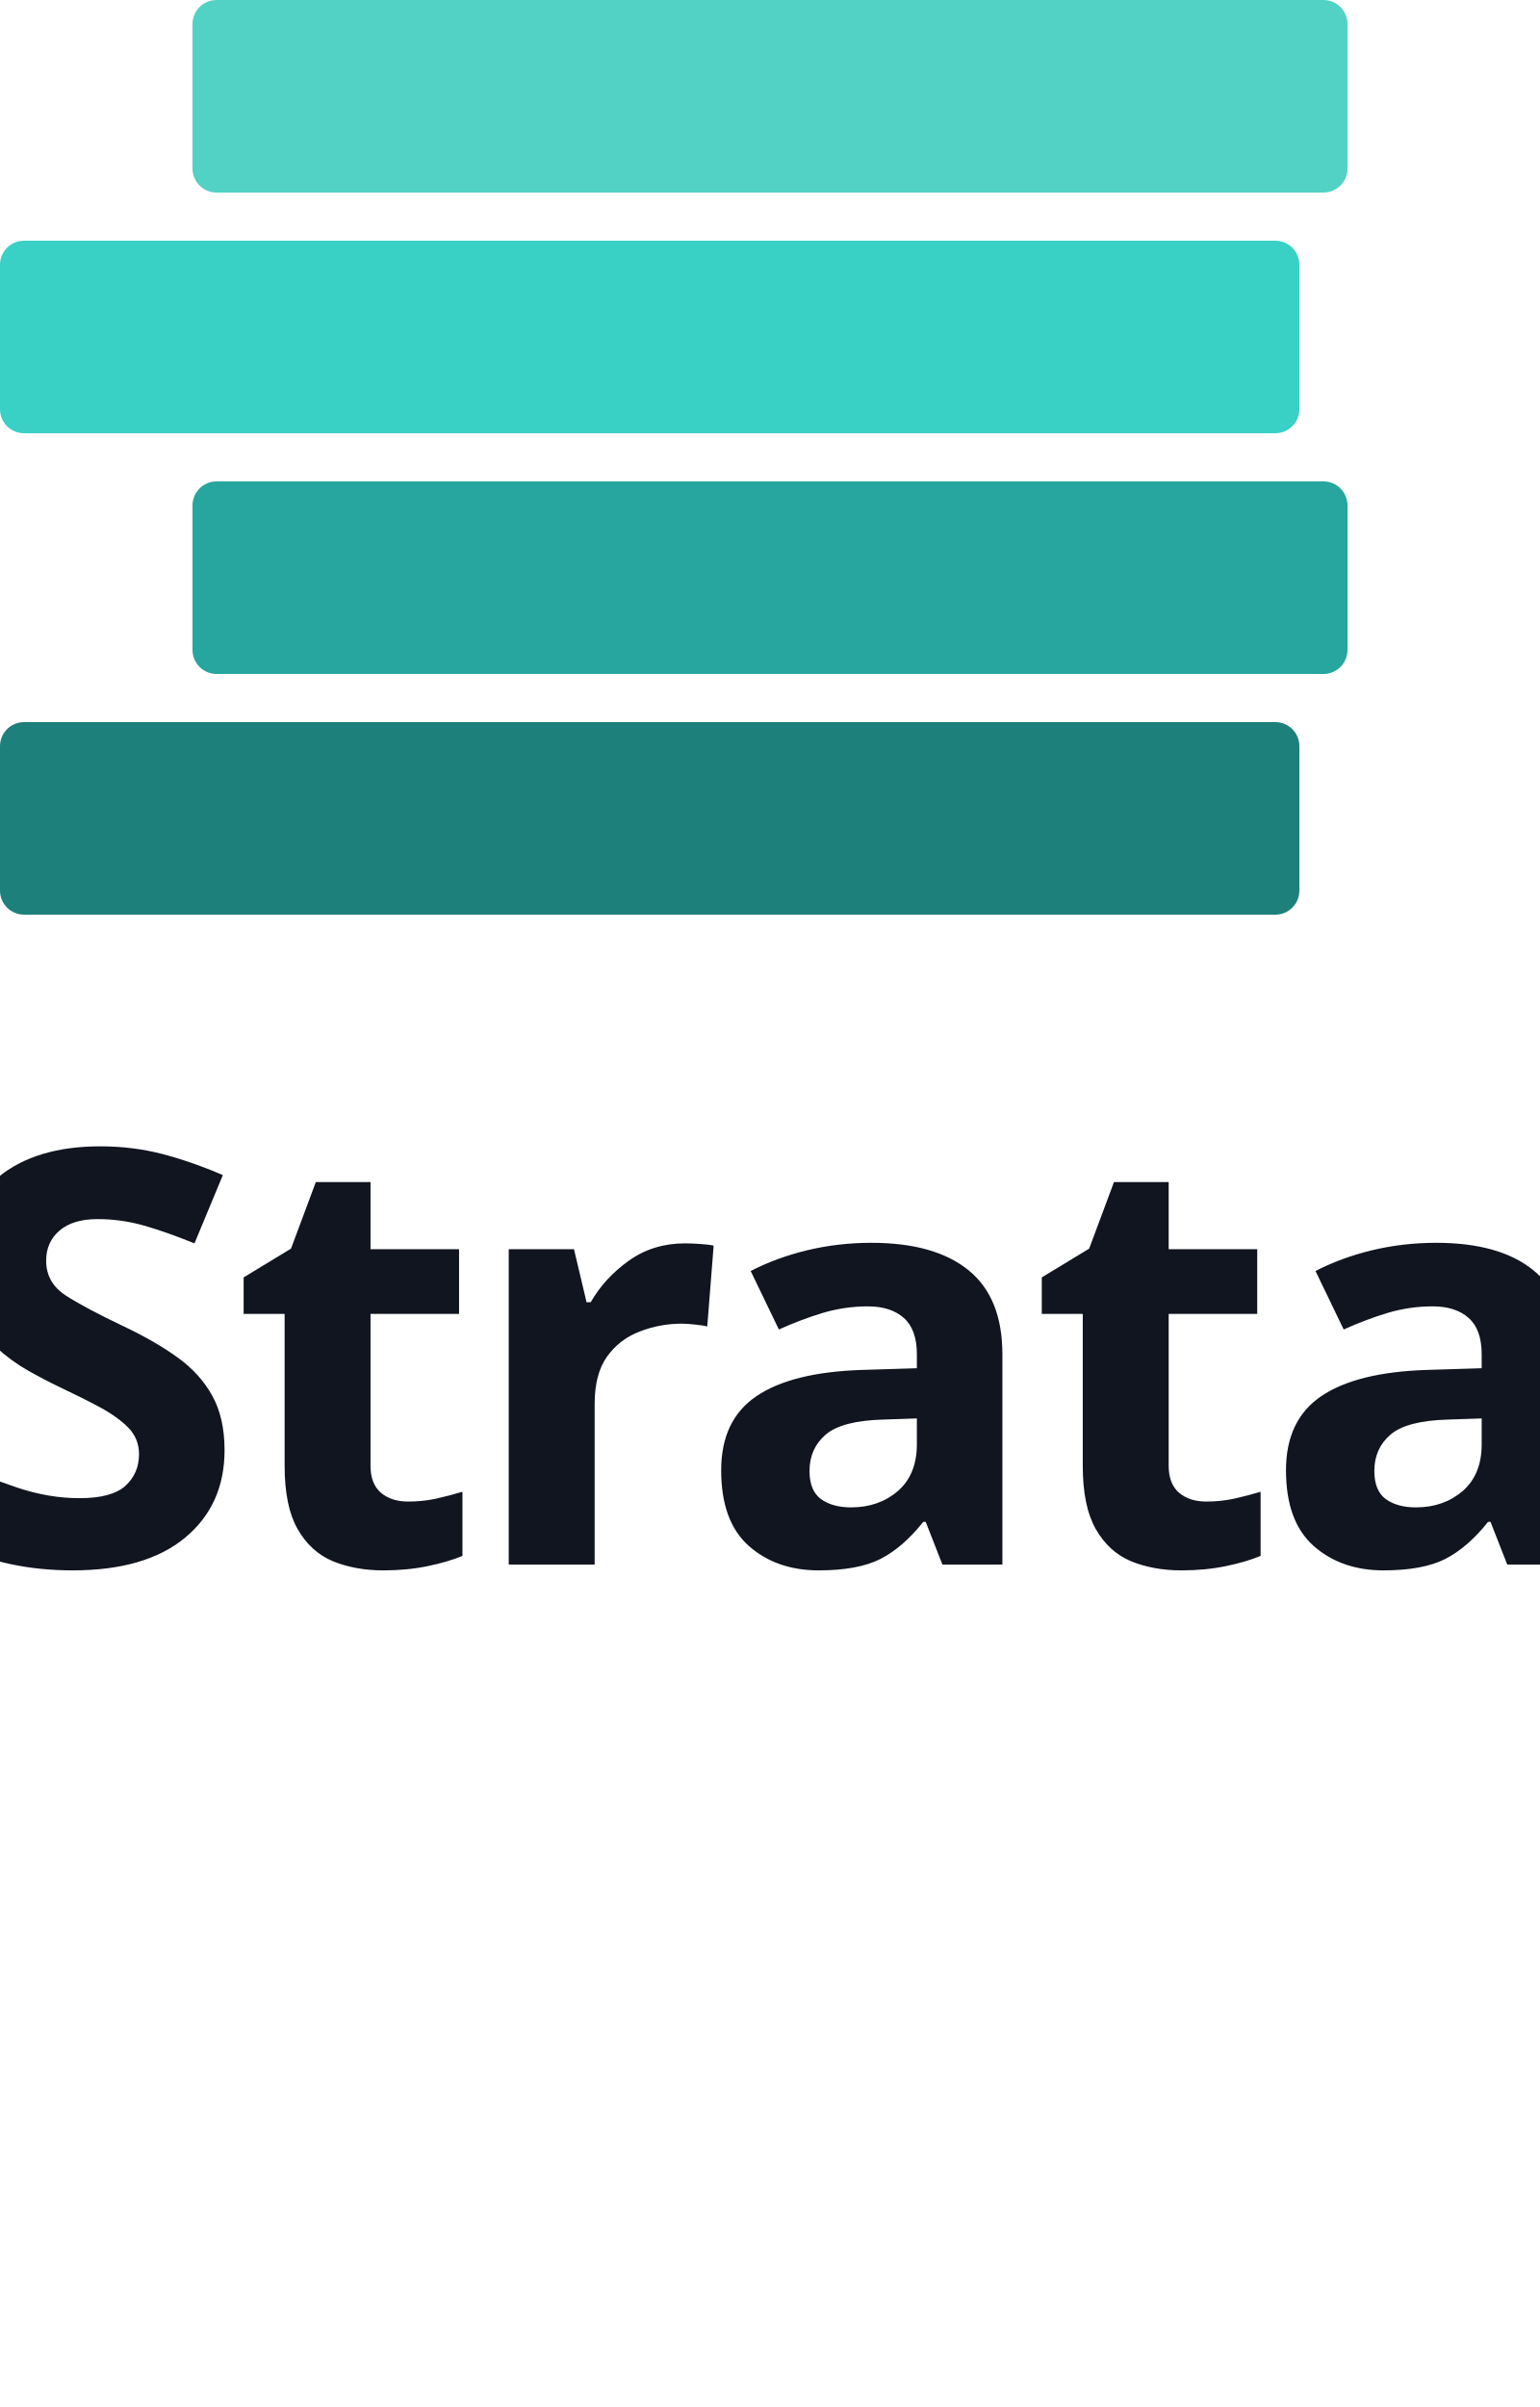
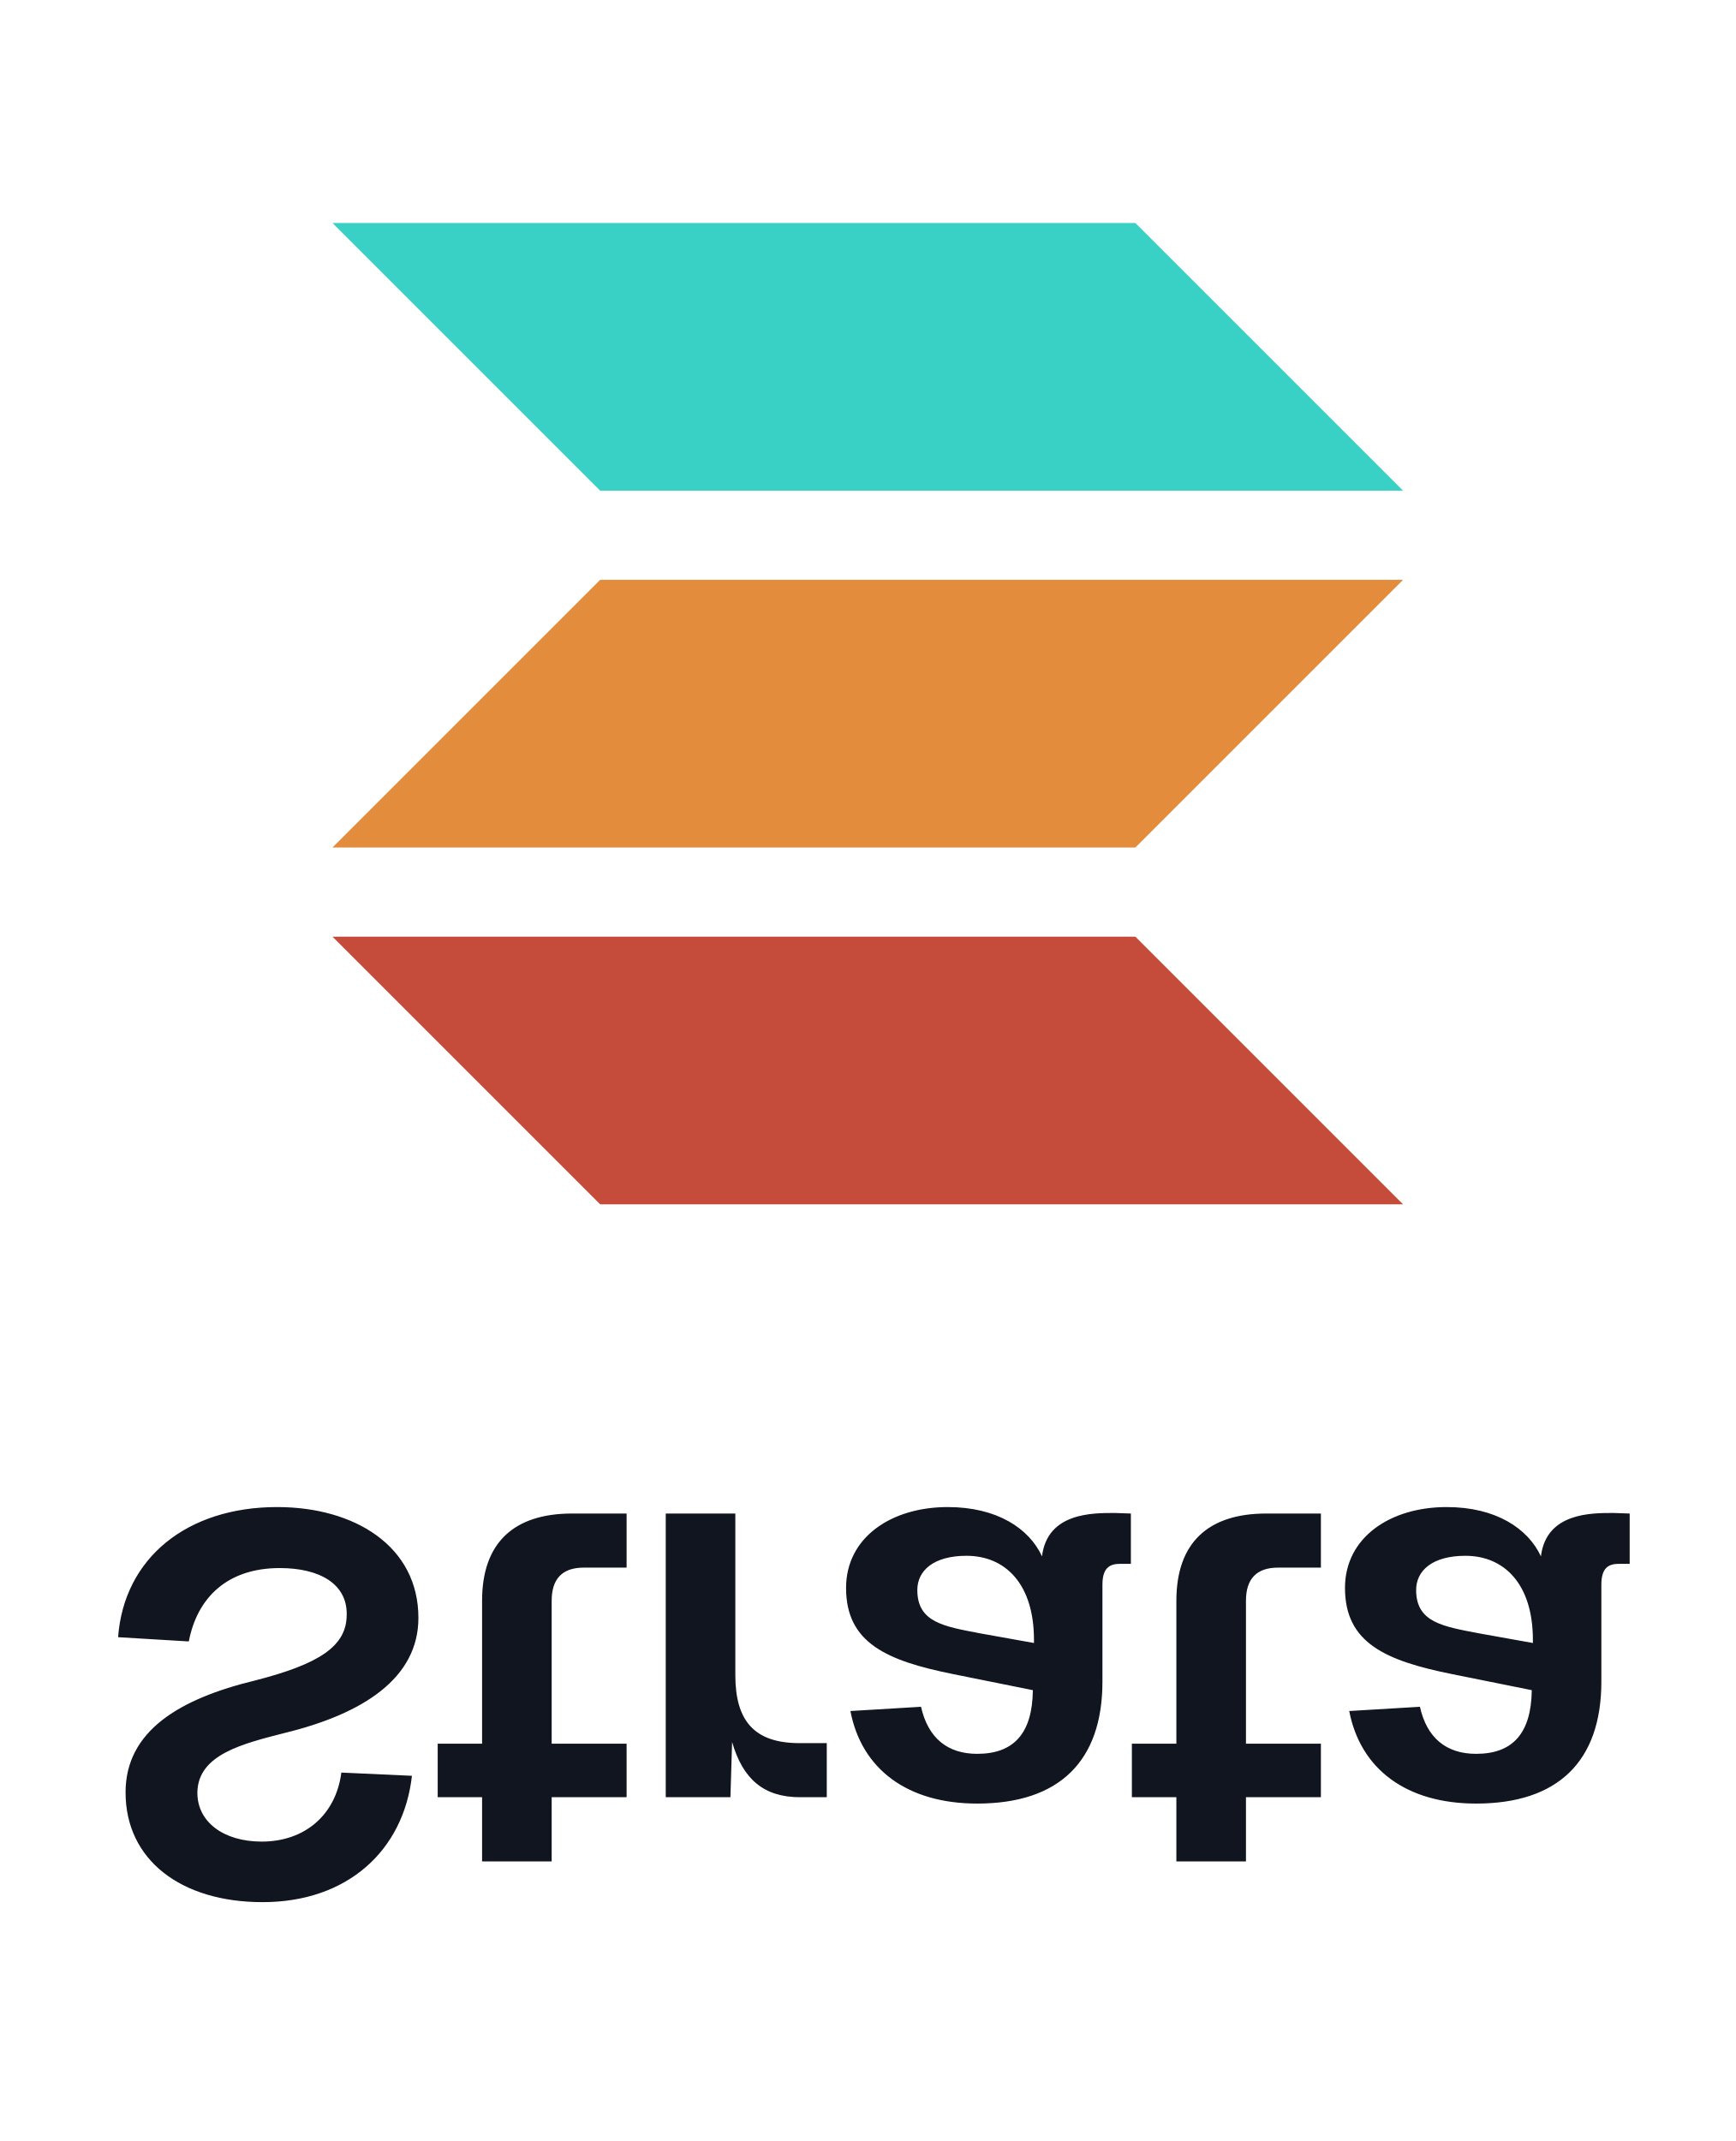
- <svg xmlns="http://www.w3.org/2000/svg" viewBox="0 0 128 200">
-   <g>
-     <rect x="16" y="0" width="96" height="16" rx="2" fill="#52d1c5" />
-     <rect x="0" y="20" width="108" height="16" rx="2" fill="#39d0c6" />
-     <rect x="16" y="40" width="96" height="16" rx="2" fill="#26a69e" />
-     <rect x="0" y="60" width="108" height="16" rx="2" fill="#1d807b" />
+ <svg xmlns="http://www.w3.org/2000/svg" viewBox="0 0 155.632 192">
+   <g transform="translate(13.816, 0)">
+     <path d="M 16 20 H 88 L 112 44 H 40 Z" fill="#39D0C6" />
+     <path d="M 40 52 H 112 L 88 76 H 16 Z" fill="#E28C3C" />
+     <path d="M 16 84 H 88 L 112 108 H 40 Z" fill="#C54B3A" />
  </g>
-   <text x="64" y="130" font-family="'Geist Variable','Geist',ui-sans-serif,system-ui,sans-serif" font-weight="600" font-size="48" letter-spacing="-0.03em" text-anchor="middle" fill="#10151f">Strata</text>
+   <g transform="translate(8, 170)">
+     <path d="M8.93-22.80L2.59-23.18C3.12-30.29 8.78-34.85 16.85-34.85C23.81-34.85 29.52-31.34 29.52-24.91C29.52-19.54 24.62-16.32 17.52-14.59C13.78-13.63 9.79-12.67 9.70-9.31C9.65-6.62 12.05-4.85 15.46-4.85C19.39-4.85 22.13-7.30 22.61-11.04L28.94-10.75C28.18-4.03 23.14 0.58 15.55 0.58C8.21 0.58 3.26-3.22 3.26-9.26C3.26-14.78 8.11-17.66 14.88-19.30C20.64-20.78 23.09-22.37 23.09-25.20C23.14-27.94 20.69-29.38 17.09-29.38C12.43-29.38 9.70-26.78 8.93-22.80M35.23-3.07L35.23-8.83L31.25-8.83L31.25-13.63L35.23-13.63L35.23-26.45C35.23-31.63 38.06-34.27 43.30-34.27L48.19-34.27L48.19-29.42L44.35-29.42C42.43-29.42 41.47-28.42 41.47-26.45L41.47-13.63L48.19-13.63L48.19-8.83L41.47-8.83L41.47-3.07M51.70-8.83L51.70-34.27L57.94-34.27L57.94-19.78C57.94-15.70 59.62-13.68 63.70-13.68L66.14-13.68L66.14-8.83L63.74-8.83C60.48-8.83 58.61-10.46 57.65-13.78L57.50-8.83M68.26-16.56L74.59-16.94C75.22-14.16 76.94-12.72 79.63-12.72C82.94-12.72 84.58-14.59 84.62-18.43L77.47-19.87C71.52-21.07 67.87-22.66 67.87-27.60C67.87-32.11 71.90-34.85 76.99-34.85C81.41-34.85 84.29-32.93 85.44-30.43C85.92-34.37 90-34.32 91.97-34.32L93.41-34.27L93.41-29.76L92.45-29.76C91.49-29.76 90.86-29.38 90.86-27.89L90.86-19.20C90.86-12.05 86.98-8.26 79.63-8.26C73.39-8.26 69.26-11.33 68.26-16.56M74.26-27.41C74.26-24.48 76.70-24.14 79.92-23.52L84.72-22.66L84.72-22.94C84.72-27.98 82.13-30.48 78.67-30.48C75.70-30.48 74.26-29.14 74.26-27.41M97.49-3.07L97.49-8.83L93.50-8.83L93.50-13.63L97.49-13.63L97.49-26.45C97.49-31.63 100.32-34.27 105.55-34.27L110.45-34.27L110.45-29.42L106.61-29.42C104.69-29.42 103.73-28.42 103.73-26.45L103.73-13.63L110.45-13.63L110.45-8.83L103.73-8.83L103.73-3.07M112.99-16.56L119.33-16.94C119.95-14.16 121.68-12.72 124.37-12.72C127.68-12.72 129.31-14.59 129.36-18.43L122.21-19.87C116.26-21.07 112.61-22.66 112.61-27.60C112.61-32.11 116.64-34.85 121.73-34.85C126.14-34.85 129.02-32.93 130.18-30.43C130.66-34.37 134.74-34.32 136.70-34.32L138.14-34.27L138.14-29.76L137.18-29.76C136.22-29.76 135.60-29.38 135.60-27.89L135.60-19.20C135.60-12.05 131.71-8.26 124.37-8.26C118.13-8.26 114-11.33 112.99-16.56M118.99-27.41C118.99-24.48 121.44-24.14 124.66-23.52L129.46-22.66L129.46-22.94C129.46-27.98 126.86-30.48 123.41-30.48C120.43-30.48 118.99-29.14 118.99-27.41" fill="#10151F" />
+   </g>
</svg>
